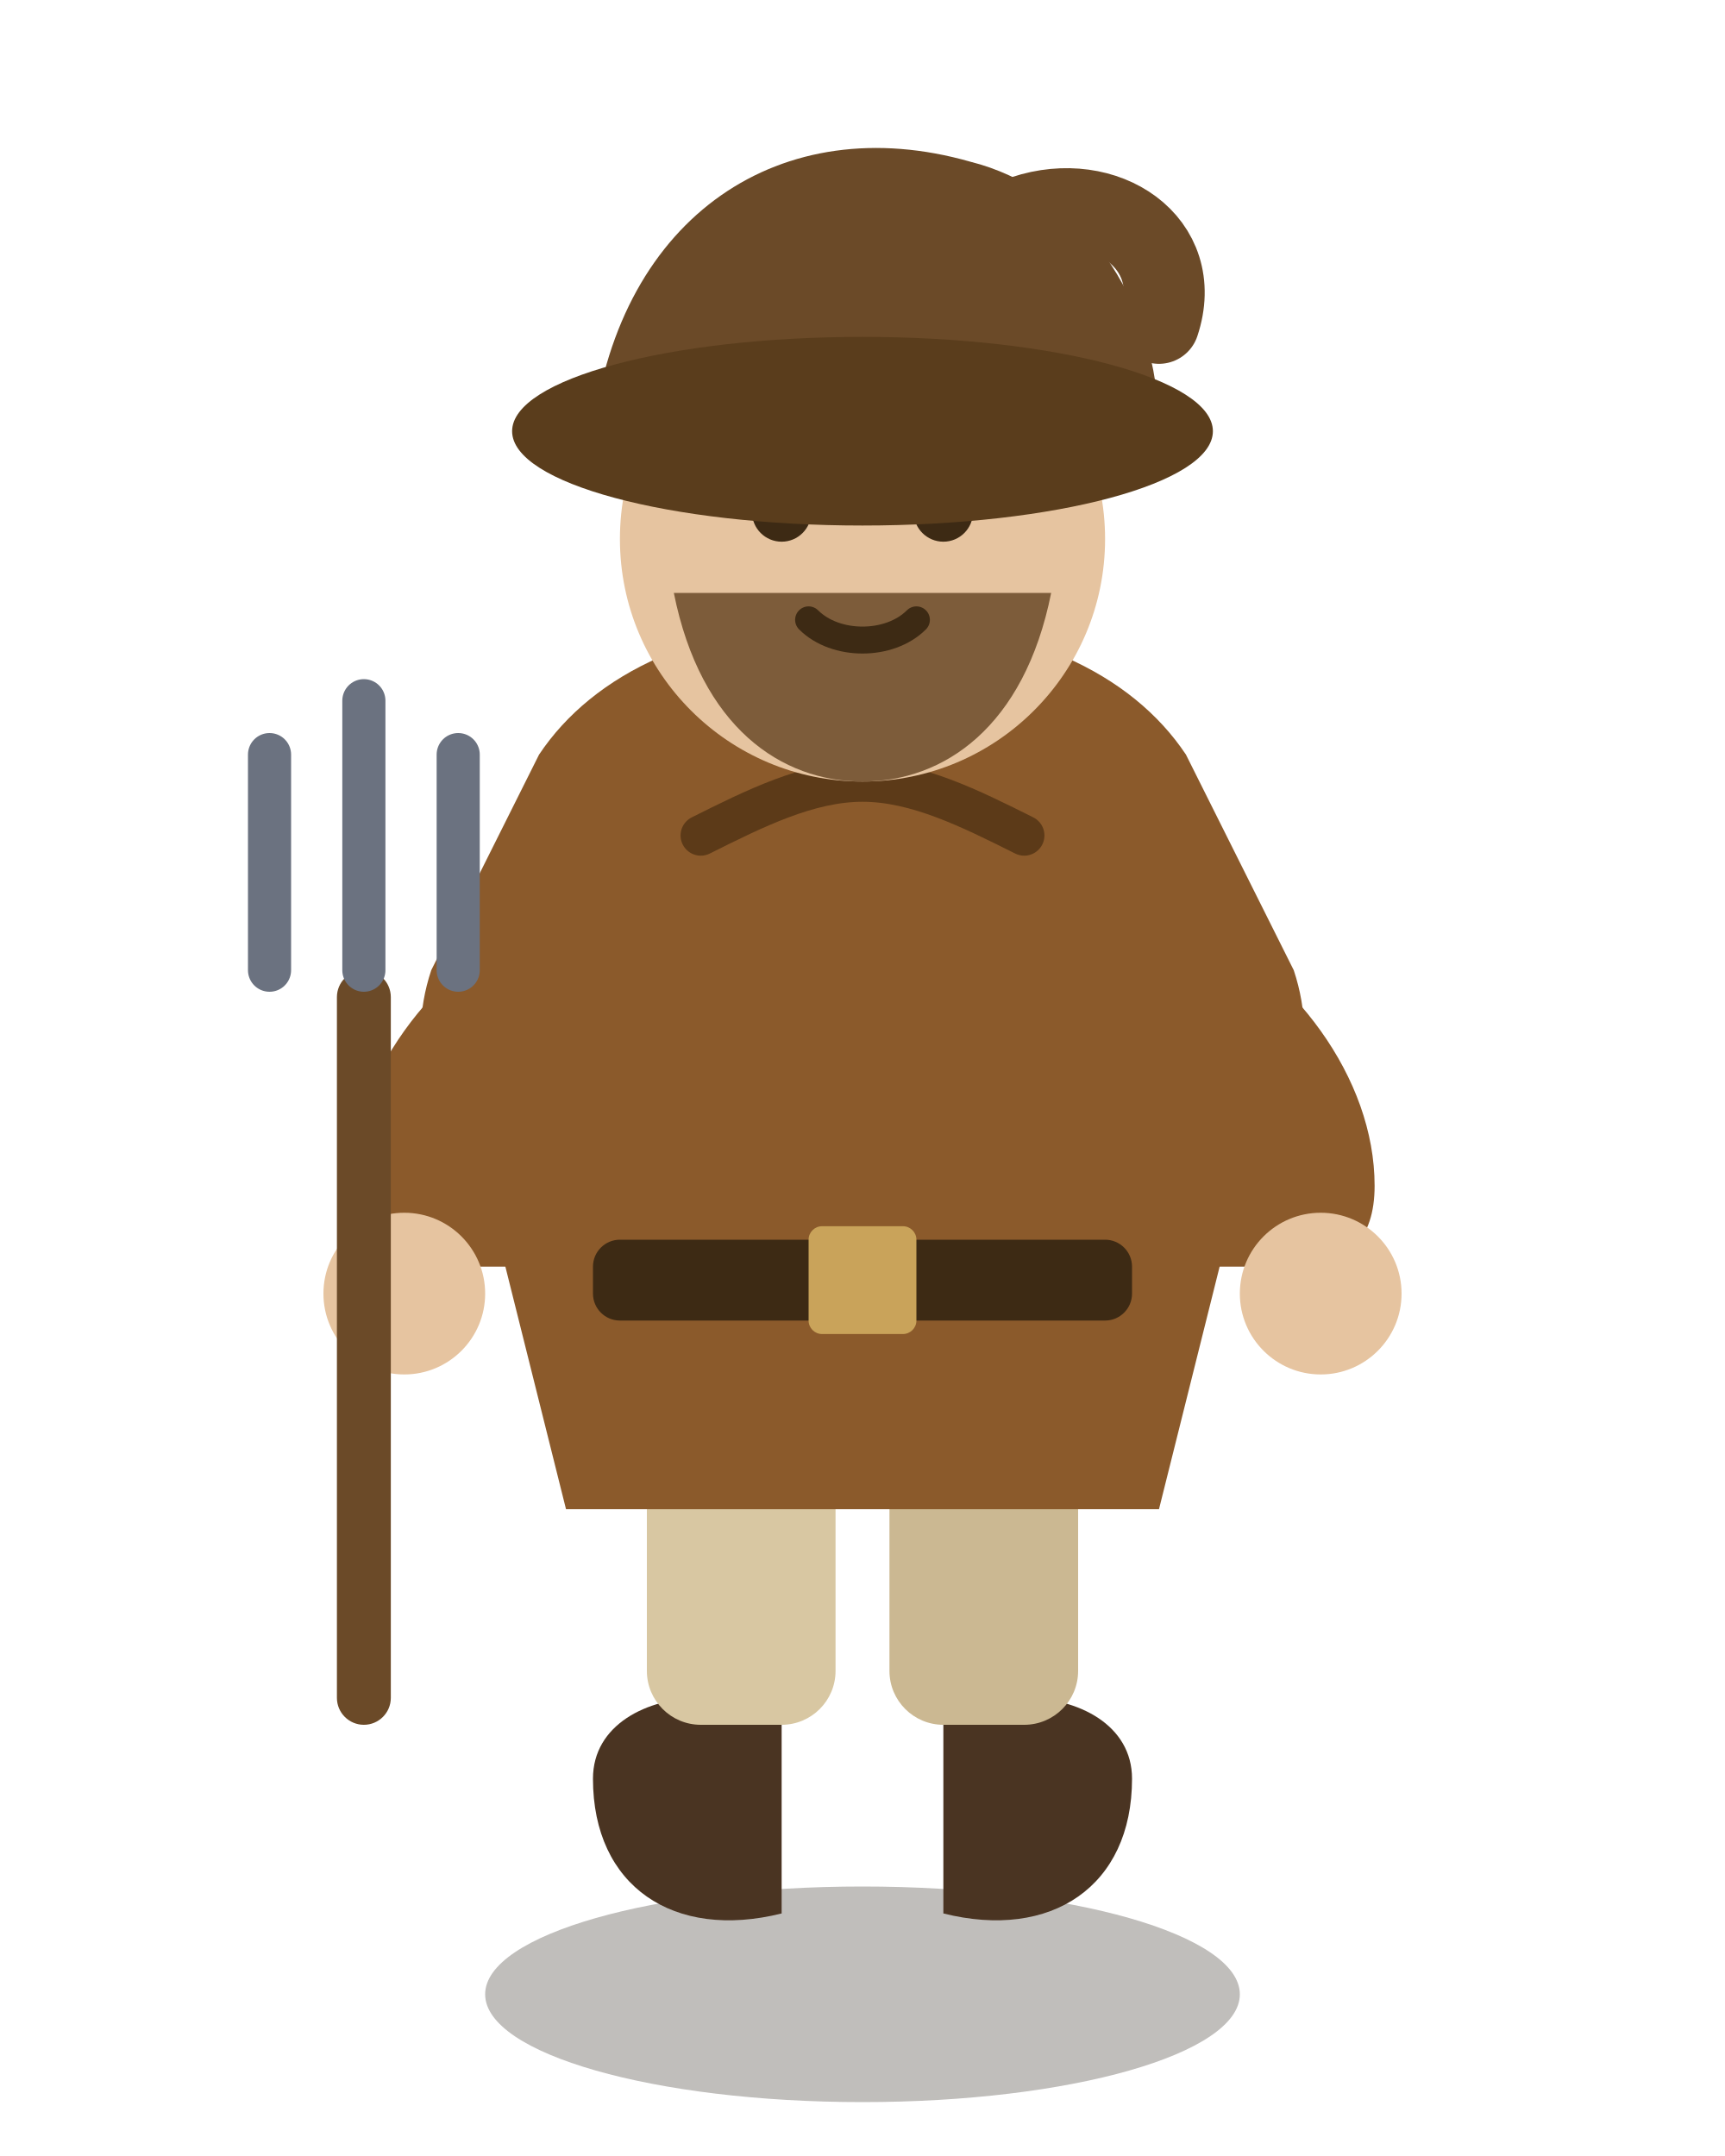
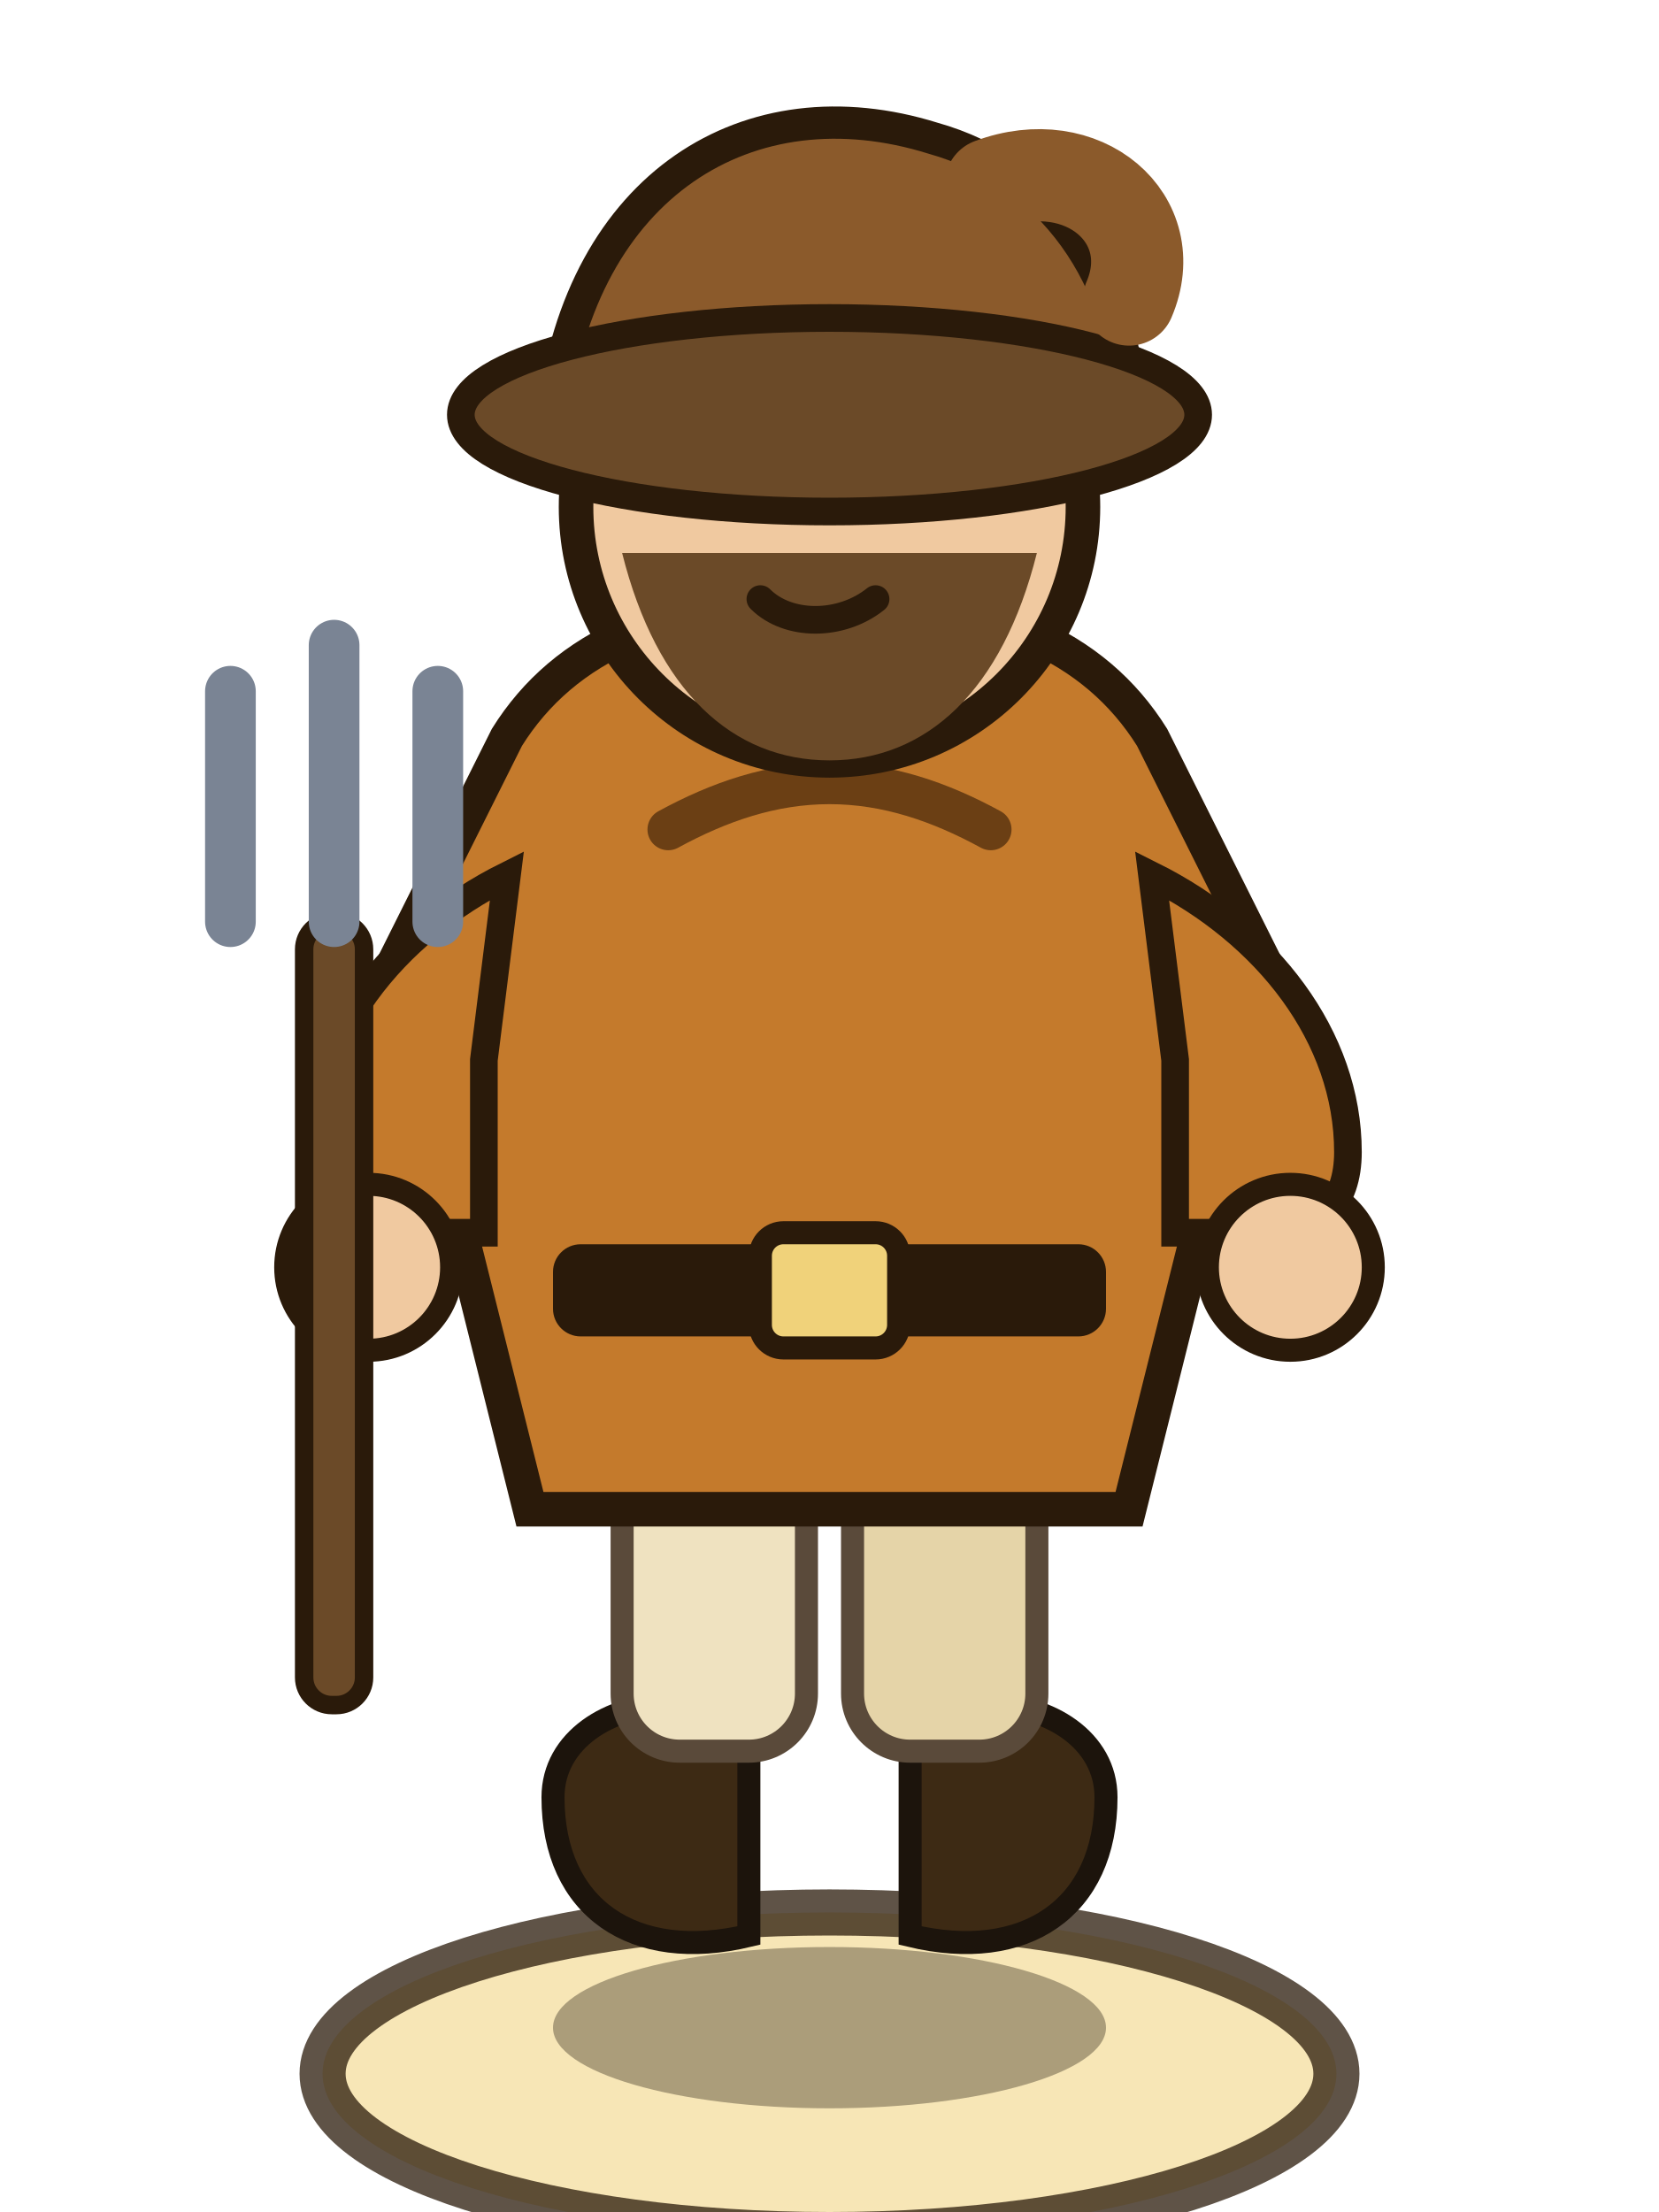
- <svg xmlns="http://www.w3.org/2000/svg" viewBox="0 0 64 80" fill="none" aria-hidden="true">
-   <ellipse cx="32" cy="74" rx="14" ry="4" fill="#1c140c" opacity="0.28" />
-   <path d="M22 66c0-2 2-3 4-3h3v8c-4 1-7-1-7-5z" fill="#4a3422" />
-   <path d="M35 63h3c2 0 4 1 4 3 0 4-3 6-7 5v-8z" fill="#4a3422" />
-   <rect x="24" y="48" width="7" height="16" rx="2" fill="#d8c7a2" />
-   <rect x="33" y="48" width="7" height="16" rx="2" fill="#cbb892" />
-   <path d="M20 28c2-3 6-5 12-5s10 2 12 5l4 8c1 3 0 6-2 8l-3 12H21l-3-12c-2-2-3-5-2-8l4-8z" fill="#8b5a2b" />
-   <path d="M26 31c2-1 4-2 6-2s4 1 6 2" stroke="#5c3a18" stroke-width="1.5" stroke-linecap="round" />
-   <rect x="22" y="46" width="20" height="3" rx="1" fill="#3d2a14" />
-   <rect x="30" y="45.5" width="4" height="4" rx="0.5" fill="#c9a35a" />
-   <path d="M20 34c-4 2-7 6-7 10 0 2 1 3 3 3h3v-6l1-7z" fill="#8b5a2b" />
-   <path d="M44 34c4 2 7 6 7 10 0 2-1 3-3 3h-3v-6l-1-7z" fill="#8b5a2b" />
-   <circle cx="15" cy="48" r="3" fill="#e6c4a0" />
-   <circle cx="49" cy="48" r="3" fill="#e6c4a0" />
-   <rect x="12.5" y="36" width="2" height="28" rx="1" fill="#6b4a28" />
-   <path d="M10 36v-8M13.5 36v-10M17 36v-8" stroke="#6b7280" stroke-width="1.6" stroke-linecap="round" />
-   <circle cx="32" cy="20" r="9" fill="#e6c4a0" />
-   <path d="M25 22c1 5 4 7 7 7s6-2 7-7" fill="#6b4a28" opacity="0.85" />
-   <circle cx="29" cy="19" r="1.1" fill="#3d2a14" />
-   <circle cx="35" cy="19" r="1.1" fill="#3d2a14" />
-   <path d="M30 23c1 1 3 1 4 0" stroke="#3d2a14" stroke-width="1" stroke-linecap="round" />
-   <path d="M22 16c1-8 7-12 14-10 4 1 7 5 7 10H22z" fill="#6b4a28" />
-   <ellipse cx="32" cy="16" rx="13" ry="3.5" fill="#5a3d1c" />
-   <path d="M38 8c3-1 6 1 5 4" stroke="#6b4a28" stroke-width="3" stroke-linecap="round" />
+ <svg xmlns="http://www.w3.org/2000/svg" viewBox="0 0 72 96" fill="none" aria-hidden="true">
+   <ellipse cx="36" cy="90" rx="22" ry="7" fill="#f0d27a" opacity="0.55" />
+   <ellipse cx="36" cy="90" rx="22" ry="7" stroke="#2a1a0a" stroke-width="2" opacity="0.75" />
+   <ellipse cx="36" cy="88" rx="12" ry="3.5" fill="#1c140c" opacity="0.35" />
+   <path d="M24 78c0-2.5 2.5-4 5-4h3.5v10c-5 1.2-8.5-1.2-8.5-6z" fill="#3d2a14" stroke="#1c140c" stroke-width="1" />
+   <path d="M39.5 74H43c2.5 0 5 1.5 5 4 0 4.8-3.5 7.2-8.5 6V74z" fill="#3d2a14" stroke="#1c140c" stroke-width="1" />
+   <rect x="27" y="56" width="8" height="20" rx="2.5" fill="#efe2c0" stroke="#5a4a3a" stroke-width="1" />
+   <rect x="37" y="56" width="8" height="20" rx="2.5" fill="#e5d4a8" stroke="#5a4a3a" stroke-width="1" />
+   <path d="M22 32c2.5-4 7-6 14-6s11.5 2 14 6l5 10c1.2 3.5 0 7-2.5 9.5l-3.5 14H23l-3.5-14C17 49 15.8 45.5 17 42l5-10z" fill="#c47a2c" stroke="#2a1a0a" stroke-width="1.5" />
+   <path d="M29 36c2.2-1.2 4.5-2 7-2s4.8 0.8 7 2" stroke="#6b3f14" stroke-width="1.8" stroke-linecap="round" />
+   <rect x="24" y="54" width="24" height="4" rx="1.2" fill="#2a1a0a" />
+   <rect x="33" y="53.5" width="6" height="5" rx="1" fill="#f0d27a" stroke="#2a1a0a" stroke-width="1" />
+   <path d="M22 38c-5 2.5-8.5 7-8.5 12 0 2.2 1.2 3.5 3.5 3.5H21v-7.5l1-8z" fill="#c47a2c" stroke="#2a1a0a" stroke-width="1.2" />
+   <path d="M50 38c5 2.5 8.5 7 8.5 12 0 2.2-1.2 3.5-3.5 3.5H51v-7.5l-1-8z" fill="#c47a2c" stroke="#2a1a0a" stroke-width="1.2" />
+   <circle cx="16" cy="55" r="3.6" fill="#f0c9a0" stroke="#2a1a0a" stroke-width="1" />
+   <circle cx="56" cy="55" r="3.6" fill="#f0c9a0" stroke="#2a1a0a" stroke-width="1" />
+   <rect x="13.2" y="40" width="2.6" height="34" rx="1.2" fill="#6b4a28" stroke="#2a1a0a" stroke-width="0.8" />
+   <path d="M10 40v-10M14.5 40v-12M19 40v-10" stroke="#7a8494" stroke-width="2.2" stroke-linecap="round" />
+   <circle cx="36" cy="22" r="11" fill="#f0c9a0" stroke="#2a1a0a" stroke-width="1.5" />
+   <path d="M27 24c1.5 6 4.8 9 9 9s7.5-3 9-9" fill="#6b4a28" />
+   <circle cx="32" cy="21" r="1.4" fill="#2a1a0a" />
+   <circle cx="40" cy="21" r="1.4" fill="#2a1a0a" />
+   <path d="M33 26c1.2 1.2 3.5 1.2 5 0" stroke="#2a1a0a" stroke-width="1.2" stroke-linecap="round" />
+   <path d="M24 18c1.2-10 8.5-14.5 16.5-12 5 1.4 8.5 6 8.5 12H24z" fill="#8b5a2b" stroke="#2a1a0a" stroke-width="1.4" />
+   <ellipse cx="36" cy="18" rx="16" ry="4.2" fill="#6b4a28" stroke="#2a1a0a" stroke-width="1.2" />
+   <path d="M43 8c4-1.5 7.5 1.5 6 5" stroke="#8b5a2b" stroke-width="4" stroke-linecap="round" />
</svg>
